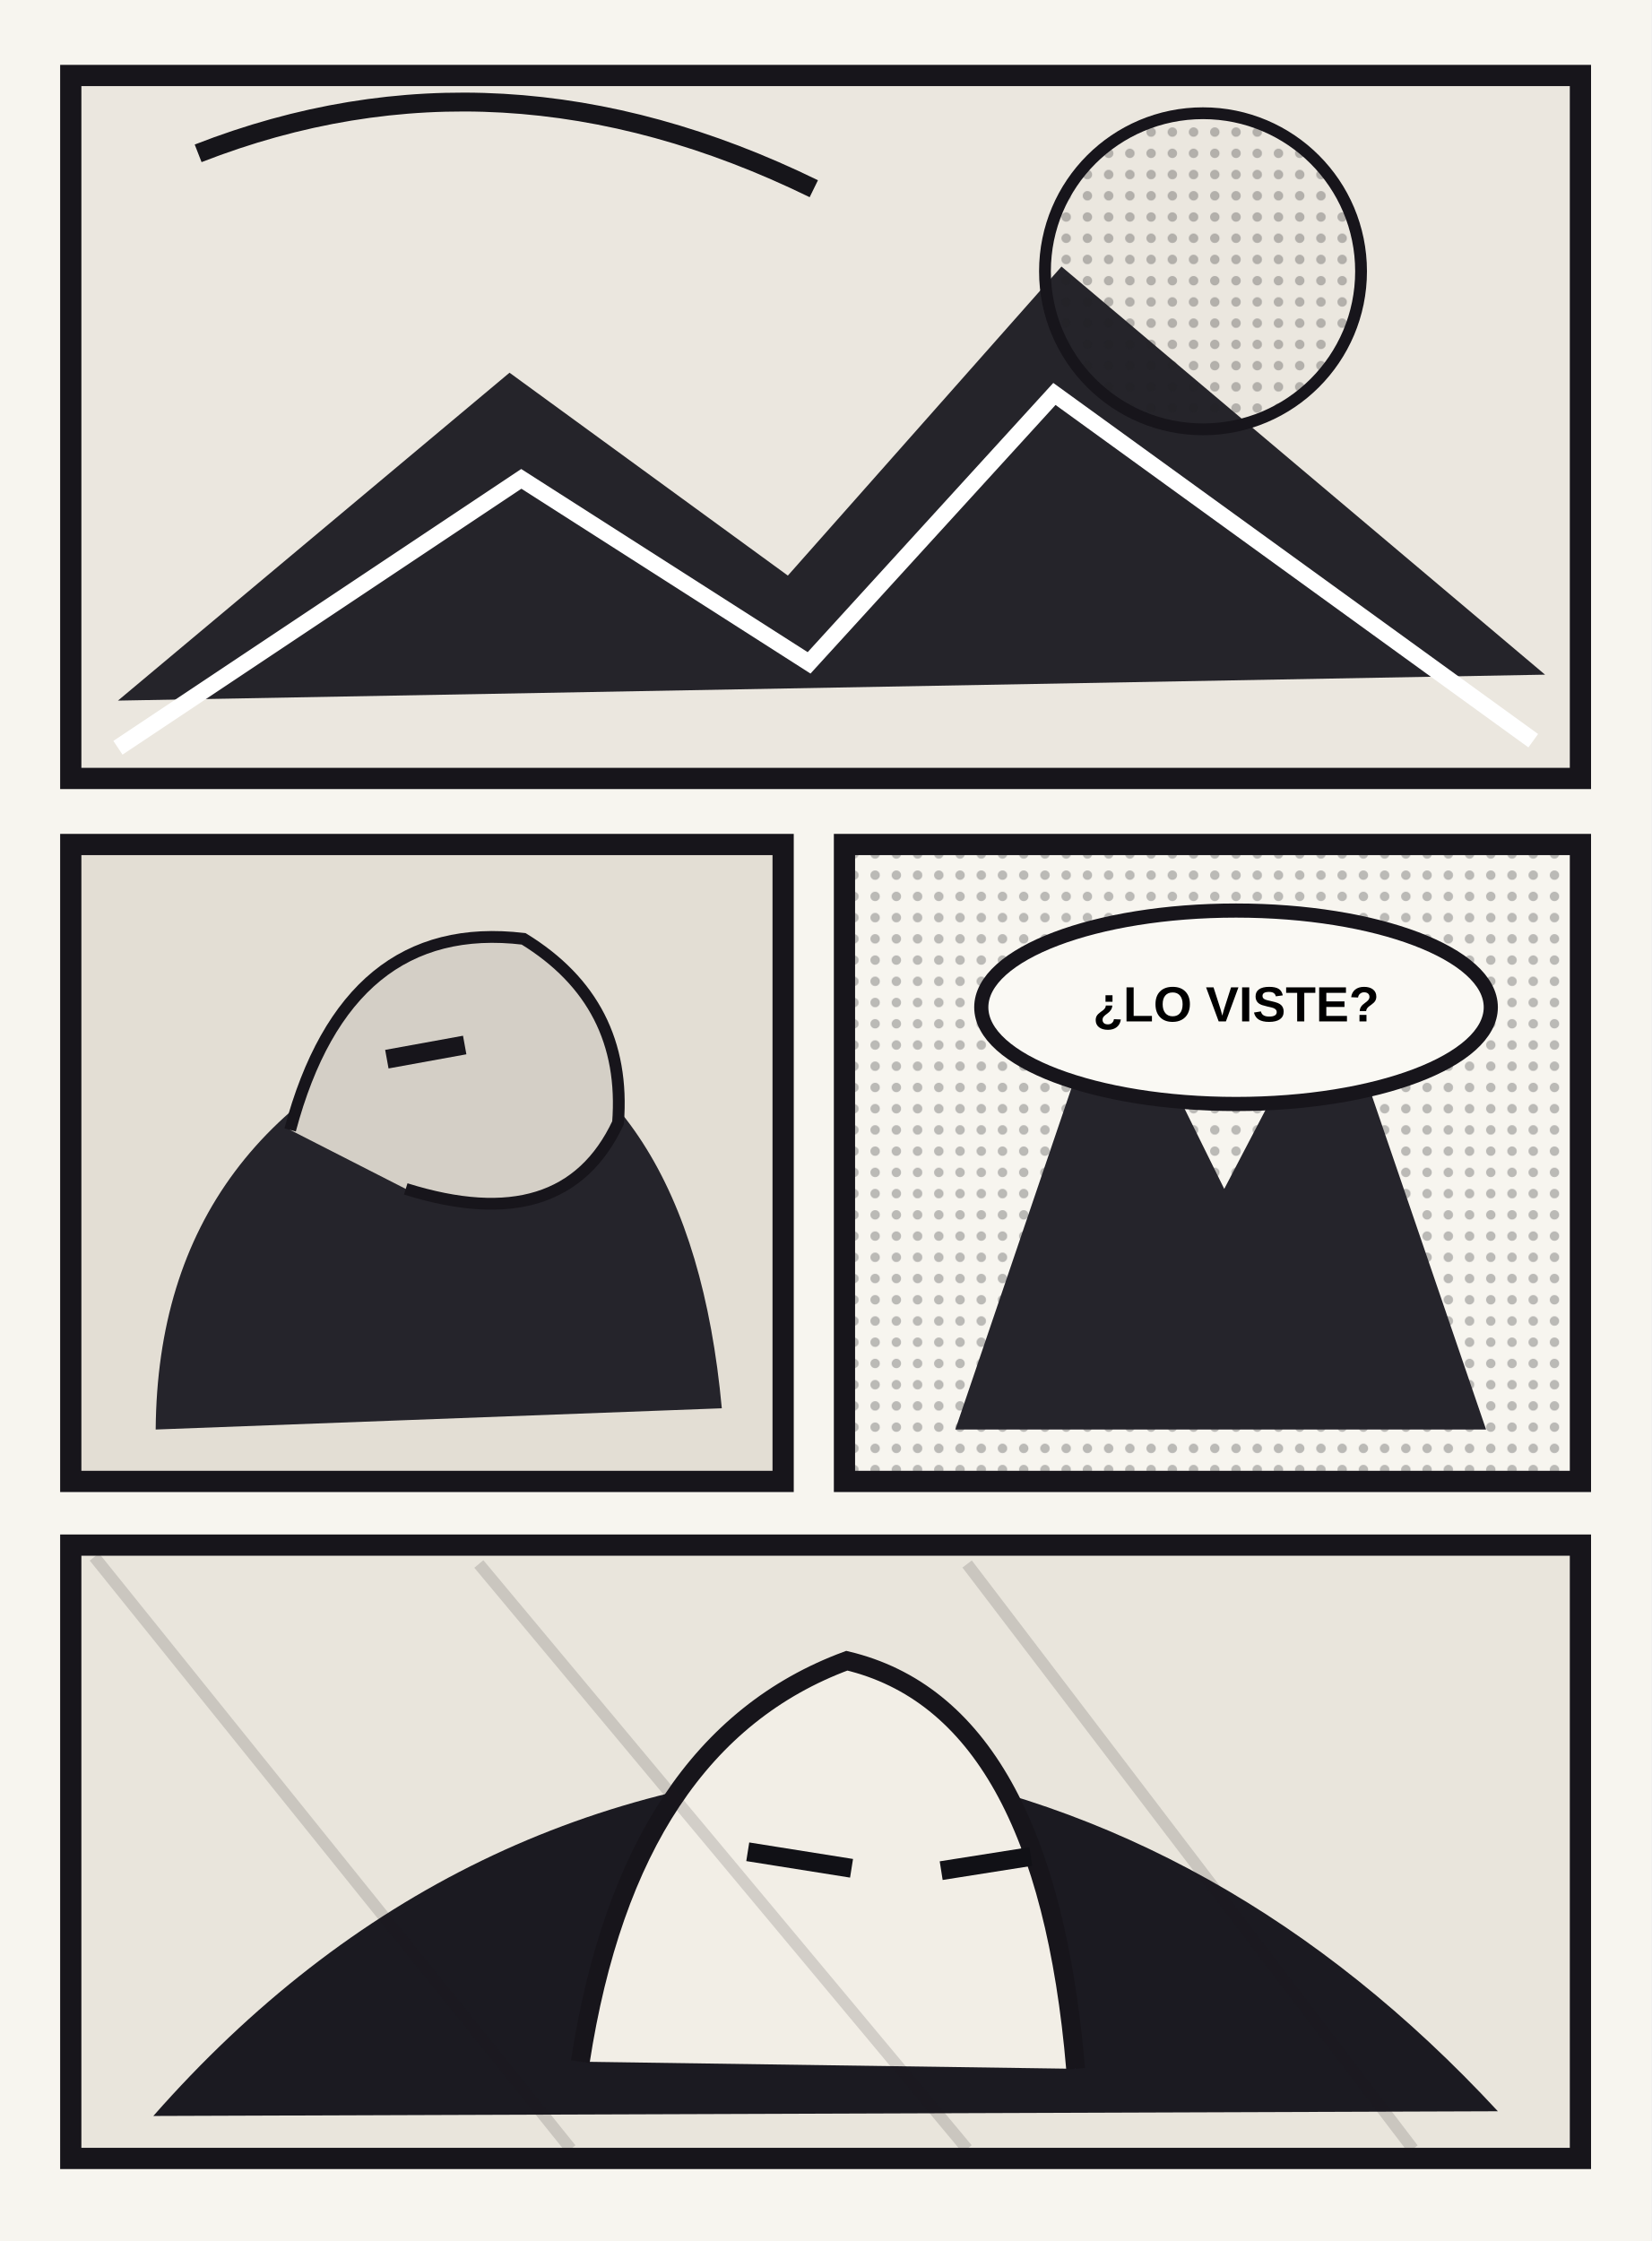
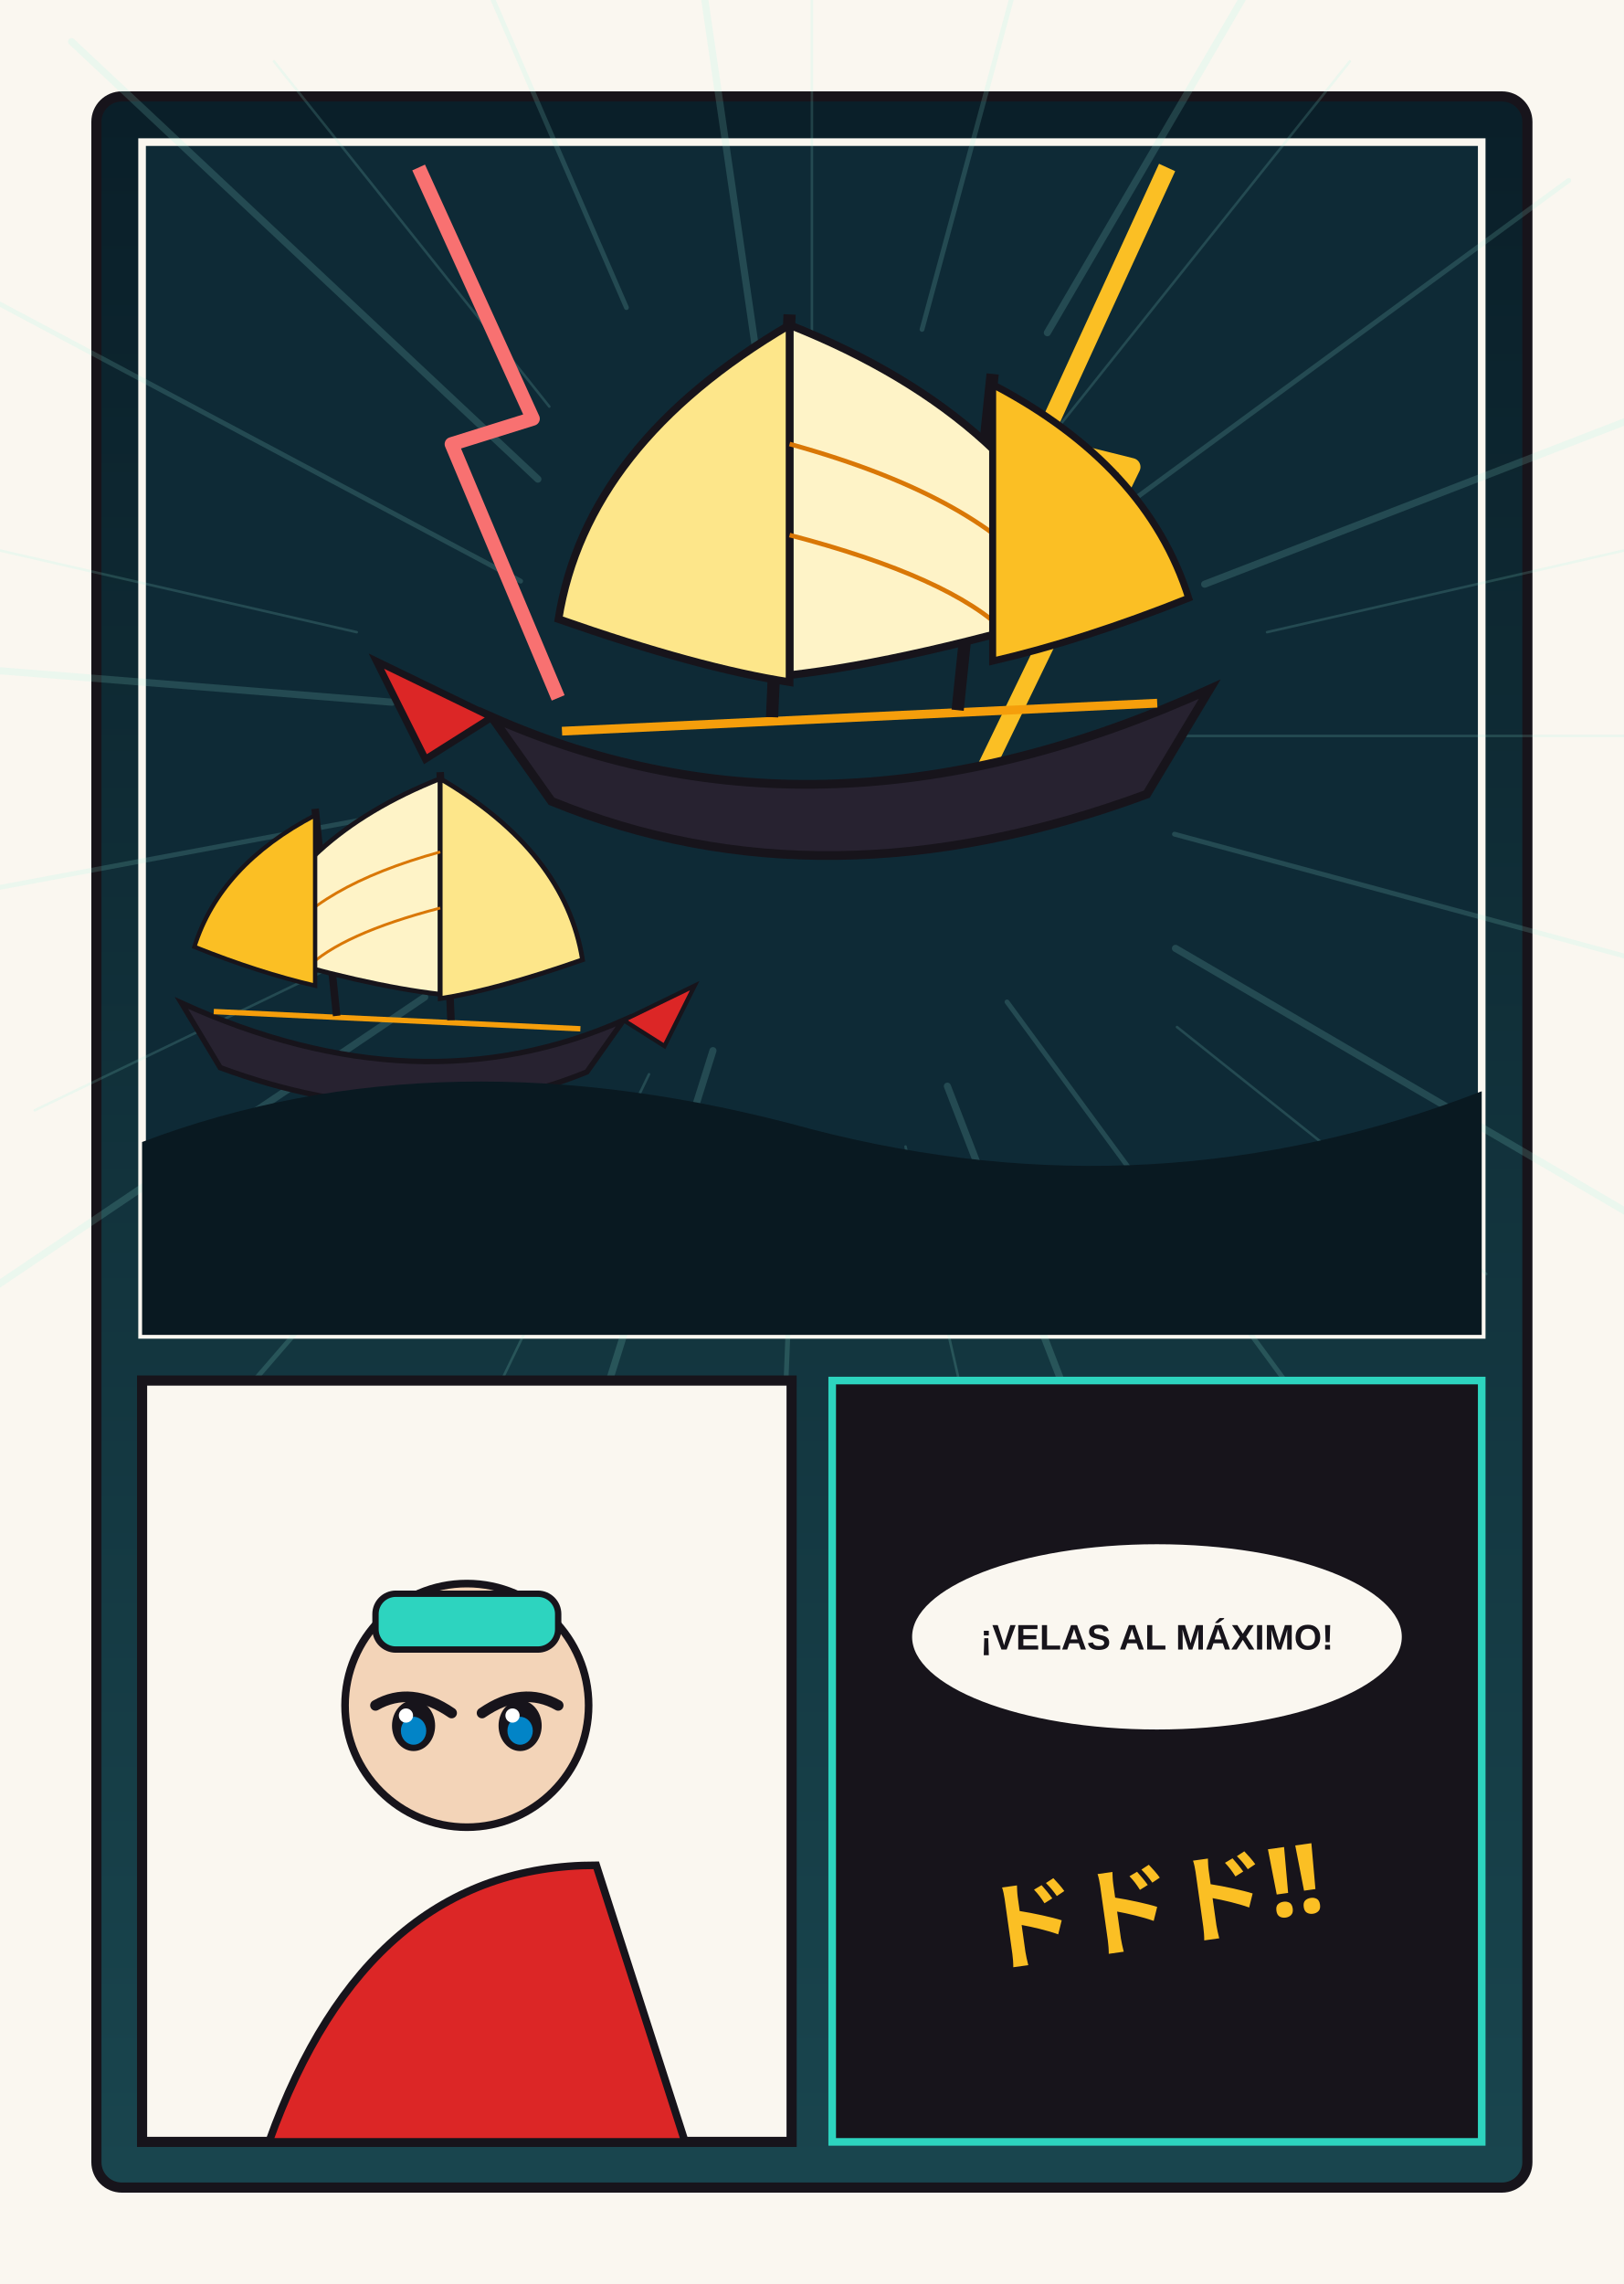
- <svg xmlns="http://www.w3.org/2000/svg" width="700" height="950" viewBox="0 0 700 950">
+ <svg xmlns="http://www.w3.org/2000/svg" width="640" height="900" viewBox="0 0 640 900">
  <defs>
-     <pattern id="d" width="9" height="9" patternUnits="userSpaceOnUse">
-       <circle cx="2" cy="2" r="2" fill="#202024" opacity=".28" />
+     <pattern id="toneLight" width="8" height="8" patternUnits="userSpaceOnUse">
+       <circle cx="2" cy="2" r="1.2" fill="#17141b" opacity="0.18" />
    </pattern>
+     <pattern id="toneDense" width="6" height="6" patternUnits="userSpaceOnUse">
+       <circle cx="2" cy="2" r="1.5" fill="#17141b" opacity="0.34" />
+     </pattern>
+     <pattern id="hatch" width="10" height="10" patternUnits="userSpaceOnUse" patternTransform="rotate(35)">
+       <line x1="0" y1="0" x2="0" y2="10" stroke="#17141b" stroke-width="1.3" opacity="0.22" />
+     </pattern>
+     <pattern id="genkoGrid" width="24" height="24" patternUnits="userSpaceOnUse">
+       <path d="M24 0H0V24" fill="none" stroke="#00aeef" stroke-width="0.6" opacity="0.18" />
+     </pattern>
+     <linearGradient id="stormSky" x1="0" y1="0" x2="0" y2="1">
+       <stop offset="0%" stop-color="#0a1f29" />
+       <stop offset="100%" stop-color="#19454e" />
+     </linearGradient>
  </defs>
-   <rect width="700" height="950" fill="#f7f5ef" />
-   <rect x="30" y="32" width="640" height="298" fill="#ebe7df" stroke="#17151b" stroke-width="9" />
-   <path d="M50 297 L216 158 334 244 450 113 655 286Z" fill="#25242a" />
-   <path d="M50 317 L221 203 343 281 447 167 650 314" fill="none" stroke="white" stroke-width="7" />
-   <circle cx="510" cy="115" r="67" fill="url(#d)" stroke="#17151b" stroke-width="5" />
-   <path d="M84 65 Q212 15 345 80" stroke="#16151a" fill="none" stroke-width="8" />
-   <rect x="30" y="358" width="302" height="270" fill="#e3ded4" stroke="#17151b" stroke-width="9" />
-   <path d="M66 606 Q67 476 198 429 Q293 456 306 597Z" fill="#25242b" />
-   <path d="M123 479 Q147 389 222 398 Q266 425 262 476 Q239 525 172 504" fill="#d4cfc6" stroke="#17151b" stroke-width="5" />
-   <path d="M164 449 l33 -6" stroke="#17151b" stroke-width="8" />
-   <rect x="358" y="358" width="312" height="270" fill="url(#d)" stroke="#17151b" stroke-width="9" />
-   <path d="M405 606 L472 409 519 504 565 416 630 606" fill="#25242b" />
-   <ellipse cx="524" cy="427" rx="108" ry="41" fill="#faf9f4" stroke="#17151b" stroke-width="6" />
-   <text x="524" y="433" text-anchor="middle" font-size="21" font-family="Arial" font-weight="bold">¿LO VISTE?</text>
-   <rect x="30" y="655" width="640" height="260" fill="#e9e5dc" stroke="#17151b" stroke-width="9" />
-   <path d="M65 897 Q190 755 372 748 Q521 772 635 895" fill="#1b1a21" />
-   <path d="M246 874 Q267 738 359 704 Q443 724 456 877" fill="#f2eee6" stroke="#17151b" stroke-width="8" />
-   <path d="M317 785 l44 7 M399 793 l38 -6" stroke="#111116" stroke-width="8" />
-   <path d="M40 660 L242 911 M203 663 L410 911 M410 663 L599 911" stroke="#18171c" opacity=".15" stroke-width="5" />
+   <rect width="640" height="900" fill="#faf7f0" />
+   <rect x="38" y="38" width="564" height="824" rx="10" fill="url(#stormSky)" stroke="#17141b" stroke-width="4" />
+   <rect x="56" y="56" width="528" height="470" fill="#0e2a36" stroke="#faf7f0" stroke-width="3" />
+   <line x1="450.0" y1="290.0" x2="660.0" y2="290.0" stroke="#99f6e4" stroke-width="1.0" opacity="0.16" stroke-linecap="round" />
+   <line x1="462.9" y1="328.7" x2="677.1" y2="386.7" stroke="#99f6e4" stroke-width="1.9" opacity="0.16" stroke-linecap="round" />
+   <line x1="463.3" y1="373.7" x2="665.4" y2="491.8" stroke="#99f6e4" stroke-width="2.8" opacity="0.16" stroke-linecap="round" />
+   <line x1="463.9" y1="404.7" x2="585.8" y2="502.0" stroke="#99f6e4" stroke-width="1.0" opacity="0.16" stroke-linecap="round" />
+   <line x1="396.9" y1="394.8" x2="538.9" y2="588.3" stroke="#99f6e4" stroke-width="1.9" opacity="0.16" stroke-linecap="round" />
+   <line x1="373.4" y1="428.0" x2="464.2" y2="663.1" stroke="#99f6e4" stroke-width="2.8" opacity="0.16" stroke-linecap="round" />
+   <line x1="356.9" y1="451.8" x2="395.7" y2="621.5" stroke="#99f6e4" stroke-width="1.0" opacity="0.16" stroke-linecap="round" />
+   <line x1="312.6" y1="473.9" x2="305.2" y2="659.7" stroke="#99f6e4" stroke-width="1.9" opacity="0.16" stroke-linecap="round" />
+   <line x1="281.0" y1="414.0" x2="200.1" y2="671.6" stroke="#99f6e4" stroke-width="2.8" opacity="0.16" stroke-linecap="round" />
+   <line x1="255.8" y1="423.3" x2="172.5" y2="596.3" stroke="#99f6e4" stroke-width="1.0" opacity="0.16" stroke-linecap="round" />
+   <line x1="211.4" y1="415.5" x2="77.9" y2="569.8" stroke="#99f6e4" stroke-width="1.9" opacity="0.16" stroke-linecap="round" />
+   <line x1="167.4" y1="392.9" x2="-11.7" y2="513.6" stroke="#99f6e4" stroke-width="2.8" opacity="0.16" stroke-linecap="round" />
+   <line x1="202.9" y1="346.4" x2="13.7" y2="437.5" stroke="#99f6e4" stroke-width="1.0" opacity="0.16" stroke-linecap="round" />
+   <line x1="174.5" y1="317.1" x2="-43.7" y2="357.8" stroke="#99f6e4" stroke-width="1.9" opacity="0.16" stroke-linecap="round" />
+   <line x1="154.5" y1="276.7" x2="-78.7" y2="258.0" stroke="#99f6e4" stroke-width="2.8" opacity="0.16" stroke-linecap="round" />
+   <line x1="140.6" y1="249.1" x2="-11.5" y2="214.3" stroke="#99f6e4" stroke-width="1.0" opacity="0.16" stroke-linecap="round" />
+   <line x1="205.2" y1="229.0" x2="-6.7" y2="116.3" stroke="#99f6e4" stroke-width="1.9" opacity="0.16" stroke-linecap="round" />
+   <line x1="212.0" y1="188.8" x2="28.2" y2="16.4" stroke="#99f6e4" stroke-width="2.8" opacity="0.16" stroke-linecap="round" />
+   <line x1="216.5" y1="160.2" x2="108.0" y2="24.2" stroke="#99f6e4" stroke-width="1.0" opacity="0.16" stroke-linecap="round" />
+   <line x1="246.9" y1="121.2" x2="172.9" y2="-49.5" stroke="#99f6e4" stroke-width="1.9" opacity="0.16" stroke-linecap="round" />
+   <line x1="301.3" y1="161.4" x2="262.4" y2="-105.8" stroke="#99f6e4" stroke-width="2.8" opacity="0.16" stroke-linecap="round" />
+   <line x1="320.0" y1="142.0" x2="320.0" y2="-50.0" stroke="#99f6e4" stroke-width="1.0" opacity="0.16" stroke-linecap="round" />
+   <line x1="363.4" y1="129.8" x2="416.7" y2="-67.1" stroke="#99f6e4" stroke-width="1.9" opacity="0.16" stroke-linecap="round" />
+   <line x1="412.8" y1="131.1" x2="521.8" y2="-55.4" stroke="#99f6e4" stroke-width="2.8" opacity="0.16" stroke-linecap="round" />
+   <line x1="401.1" y1="188.4" x2="532.0" y2="24.2" stroke="#99f6e4" stroke-width="1.0" opacity="0.16" stroke-linecap="round" />
+   <line x1="439.3" y1="202.4" x2="618.3" y2="71.1" stroke="#99f6e4" stroke-width="1.9" opacity="0.16" stroke-linecap="round" />
+   <line x1="474.8" y1="230.2" x2="693.1" y2="145.8" stroke="#99f6e4" stroke-width="2.8" opacity="0.16" stroke-linecap="round" />
+   <line x1="499.4" y1="249.1" x2="651.5" y2="214.3" stroke="#99f6e4" stroke-width="1.0" opacity="0.16" stroke-linecap="round" />
+   <path d="M460 66 L410 175 L446 184 L385 310" fill="none" stroke="#fbbf24" stroke-width="7" stroke-linejoin="round" />
+   <path d="M165 66 L210 165 L178 175 L220 275" fill="none" stroke="#f87171" stroke-width="5.5" stroke-linejoin="round" />
+   <g transform="translate(325,255) scale(1.38,1.38)">
+     <path d="M-95 20 Q0 62 110 12 L92 42 Q0 76 -78 44 Z" fill="#272230" stroke="#17141b" stroke-width="2.5" />
+     <path d="M-75 24 L95 16" stroke="#f59e0b" stroke-width="2.5" />
+     <path d="M-15 20 L-10 -95 M38 18 L48 -78" stroke="#17141b" stroke-width="3.5" />
+     <path d="M-10 -92 Q58 -65 78 -12 Q25 4 -10 8 Z" fill="#fef3c7" stroke="#17141b" stroke-width="2.2" />
+     <path d="M-10 -92 Q-68 -58 -76 -8 Q-36 6 -10 10 Z" fill="#fde68a" stroke="#17141b" stroke-width="2.2" />
+     <path d="M-10 -58 Q48 -42 66 -14 M-10 -32 Q36 -20 52 -4" stroke="#d97706" stroke-width="1.3" fill="none" />
+     <path d="M48 -75 Q92 -52 104 -14 Q74 -2 48 4 Z" fill="#fbbf24" stroke="#17141b" stroke-width="2" />
+     <path d="M-95 20 L-128 4 L-114 32 Z" fill="#dc2626" stroke="#17141b" stroke-width="2" />
+   </g>
+   <g transform="translate(165,385) scale(-0.85,0.85)">
+     <path d="M-95 20 Q0 62 110 12 L92 42 Q0 76 -78 44 Z" fill="#272230" stroke="#17141b" stroke-width="2.5" />
+     <path d="M-75 24 L95 16" stroke="#f59e0b" stroke-width="2.5" />
+     <path d="M-15 20 L-10 -95 M38 18 L48 -78" stroke="#17141b" stroke-width="3.5" />
+     <path d="M-10 -92 Q58 -65 78 -12 Q25 4 -10 8 Z" fill="#fef3c7" stroke="#17141b" stroke-width="2.2" />
+     <path d="M-10 -92 Q-68 -58 -76 -8 Q-36 6 -10 10 Z" fill="#fde68a" stroke="#17141b" stroke-width="2.2" />
+     <path d="M-10 -58 Q48 -42 66 -14 M-10 -32 Q36 -20 52 -4" stroke="#d97706" stroke-width="1.3" fill="none" />
+     <path d="M48 -75 Q92 -52 104 -14 Q74 -2 48 4 Z" fill="#fbbf24" stroke="#17141b" stroke-width="2" />
+     <path d="M-95 20 L-128 4 L-114 32 Z" fill="#dc2626" stroke="#17141b" stroke-width="2" />
+   </g>
+   <path d="M56 450 Q175 405 320 445 Q455 480 584 430 V526 H56 Z" fill="#091921" />
+   <rect x="56" y="544" width="256" height="300" fill="#faf7f0" stroke="#17141b" stroke-width="4" />
+   <circle cx="184" cy="672" r="48" fill="#f3d4b8" stroke="#17141b" stroke-width="3" />
+   <rect x="148" y="628" width="72" height="22" rx="8" fill="#2dd4bf" stroke="#17141b" stroke-width="2.5" />
+   <g>
+     <path d="M148 672 Q162 664 178 675" fill="none" stroke="#17141b" stroke-width="4.2" stroke-linecap="round" />
+     <ellipse cx="163" cy="680" rx="8.5" ry="10" fill="#17141b" />
+     <ellipse cx="163" cy="682" rx="5" ry="5.5" fill="#0284c7" />
+     <circle cx="160" cy="676" r="2.8" fill="#ffffff" />
+     <path d="M220 672 Q206 664 190 675" fill="none" stroke="#17141b" stroke-width="4.2" stroke-linecap="round" />
+     <ellipse cx="205" cy="680" rx="8.5" ry="10" fill="#17141b" />
+     <ellipse cx="205" cy="682" rx="5" ry="5.5" fill="#0284c7" />
+     <circle cx="202" cy="676" r="2.8" fill="#ffffff" />
+   </g>
+   <path d="M106 844 Q145 735 235 735 L270 844 Z" fill="#dc2626" stroke="#17141b" stroke-width="3" />
+   <rect x="328" y="544" width="256" height="300" fill="#17141b" stroke="#2dd4bf" stroke-width="3" />
+   <ellipse cx="456" cy="645" rx="98" ry="38" fill="#faf7f0" stroke="#17141b" stroke-width="3" />
+   <text x="456" y="650" text-anchor="middle" font-family="Arial,sans-serif" font-size="14" font-weight="900" fill="#17141b">¡VELAS AL MÁXIMO!</text>
+   <text x="456" y="765" text-anchor="middle" font-family="Arial Black,sans-serif" font-size="38" font-weight="900" fill="#fbbf24" transform="rotate(-8 456 765)">ドドド!!</text>
</svg>
